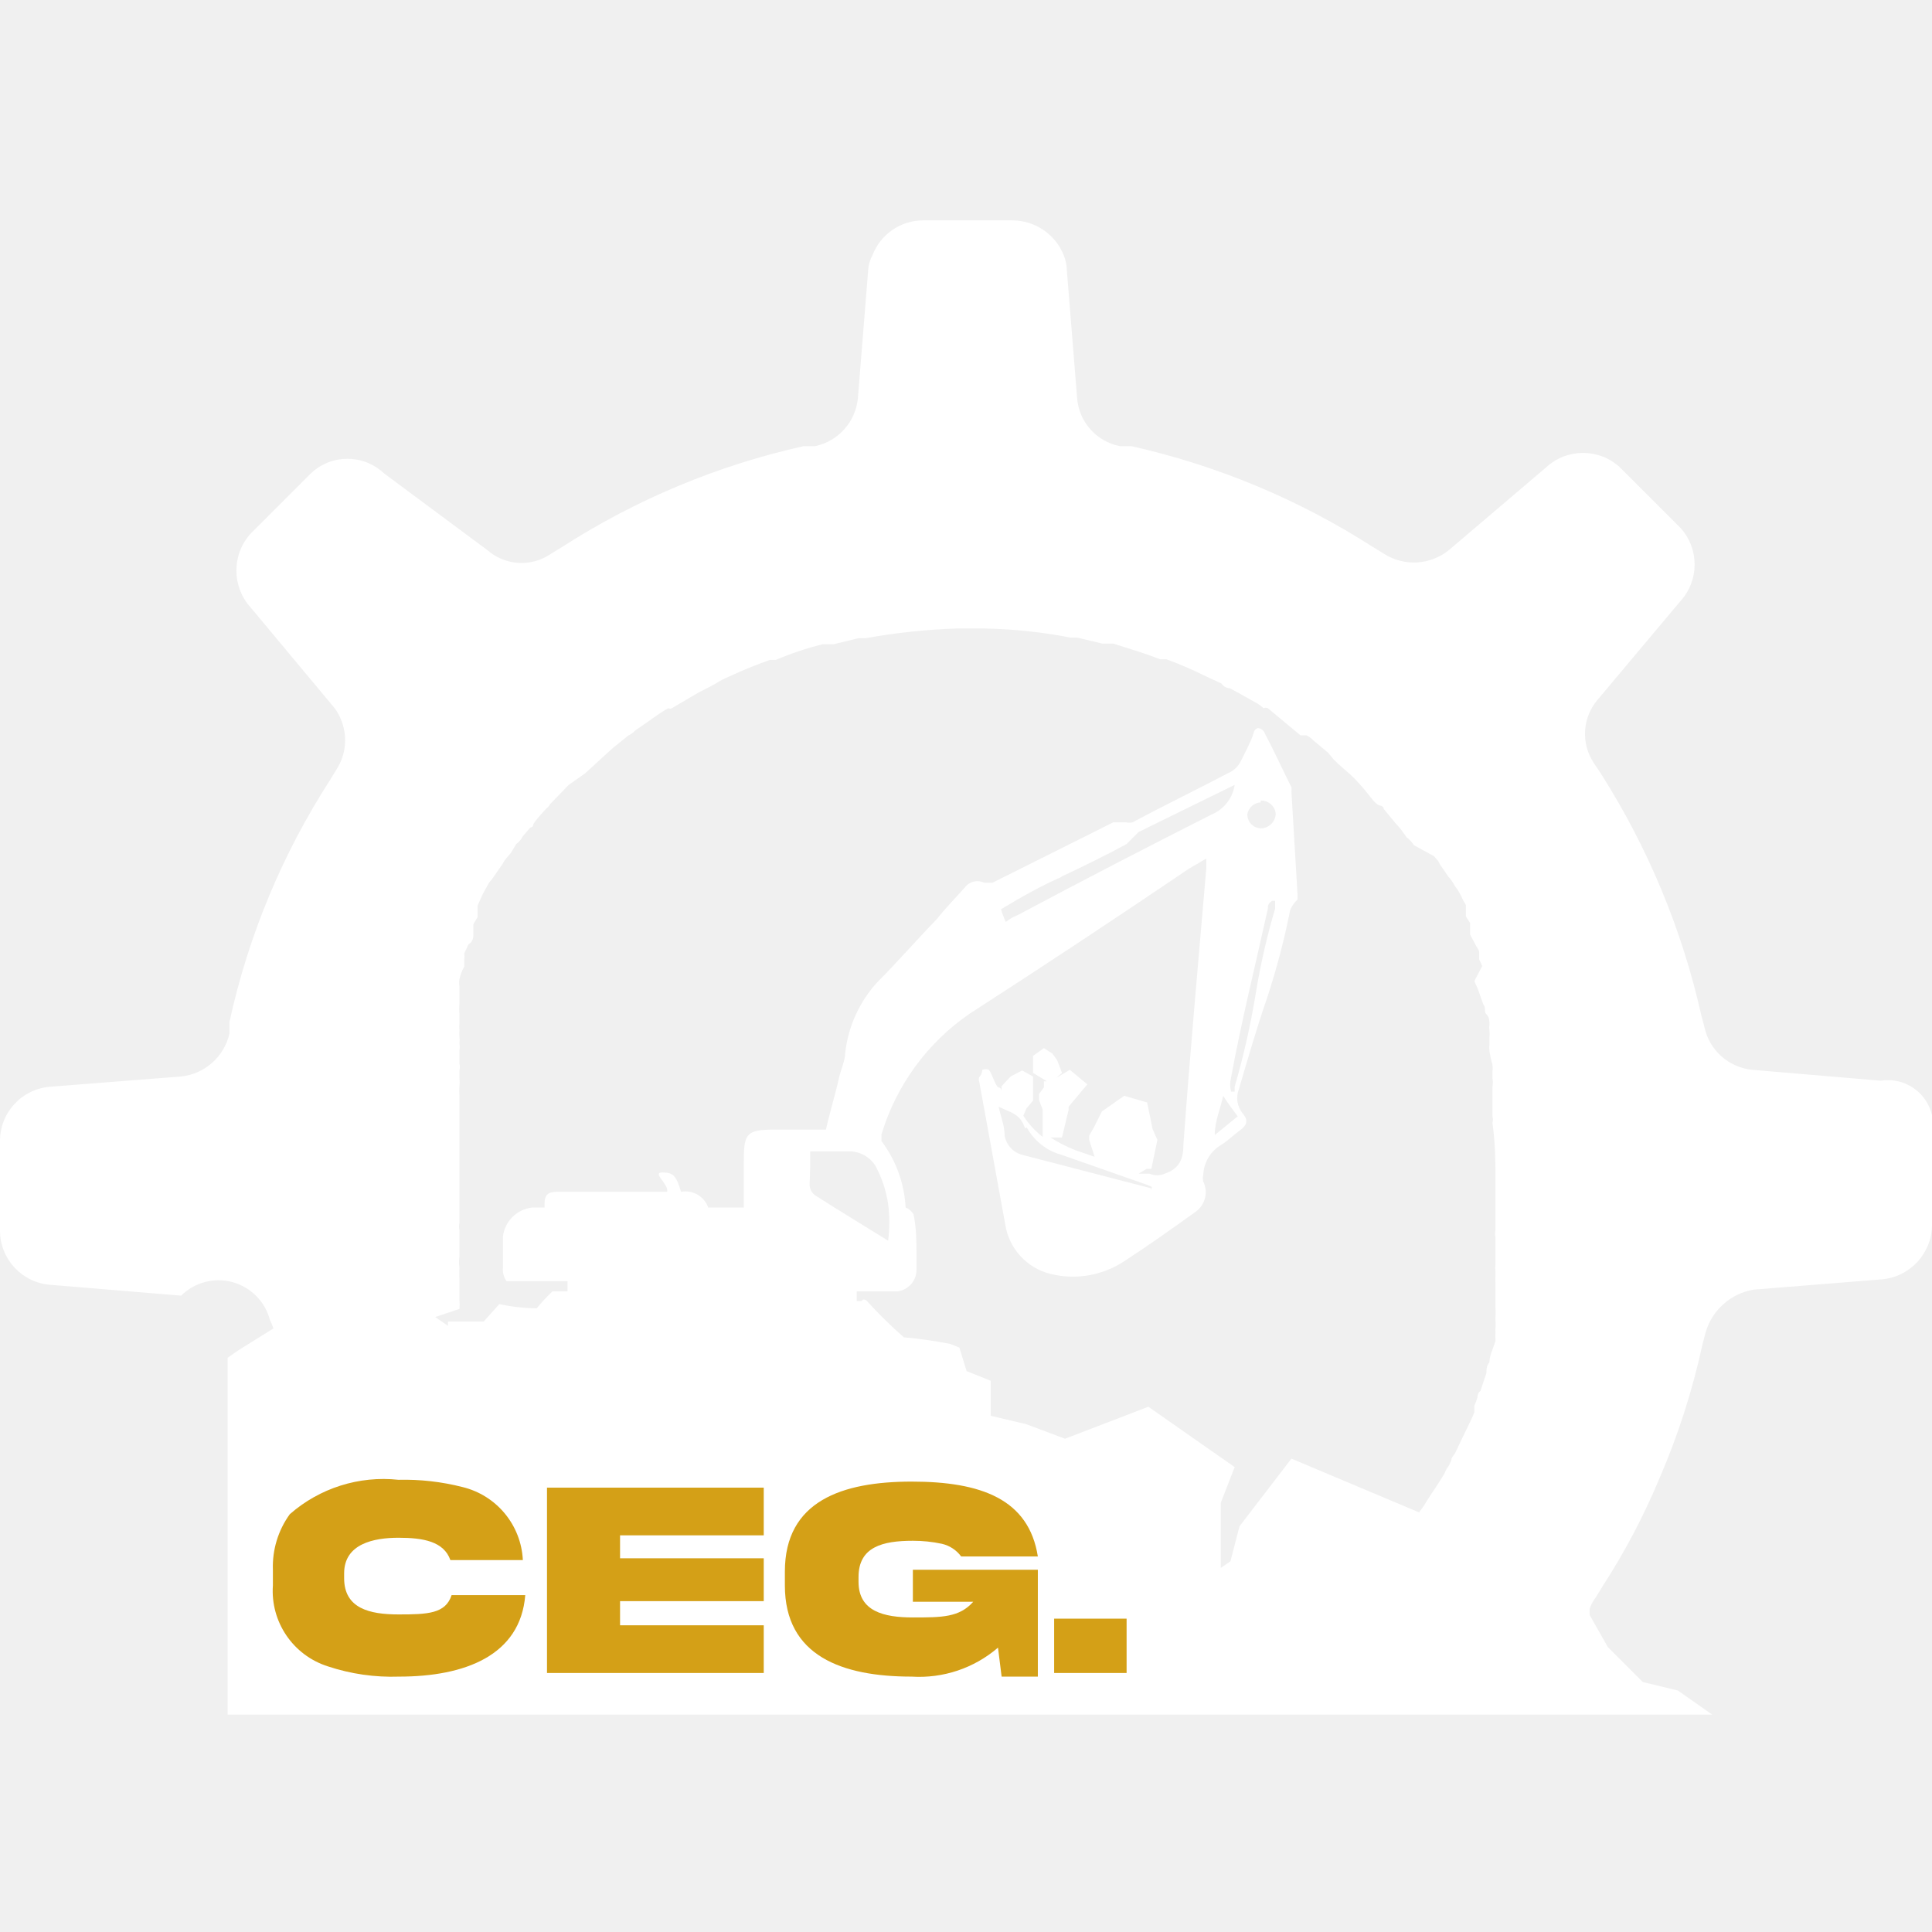
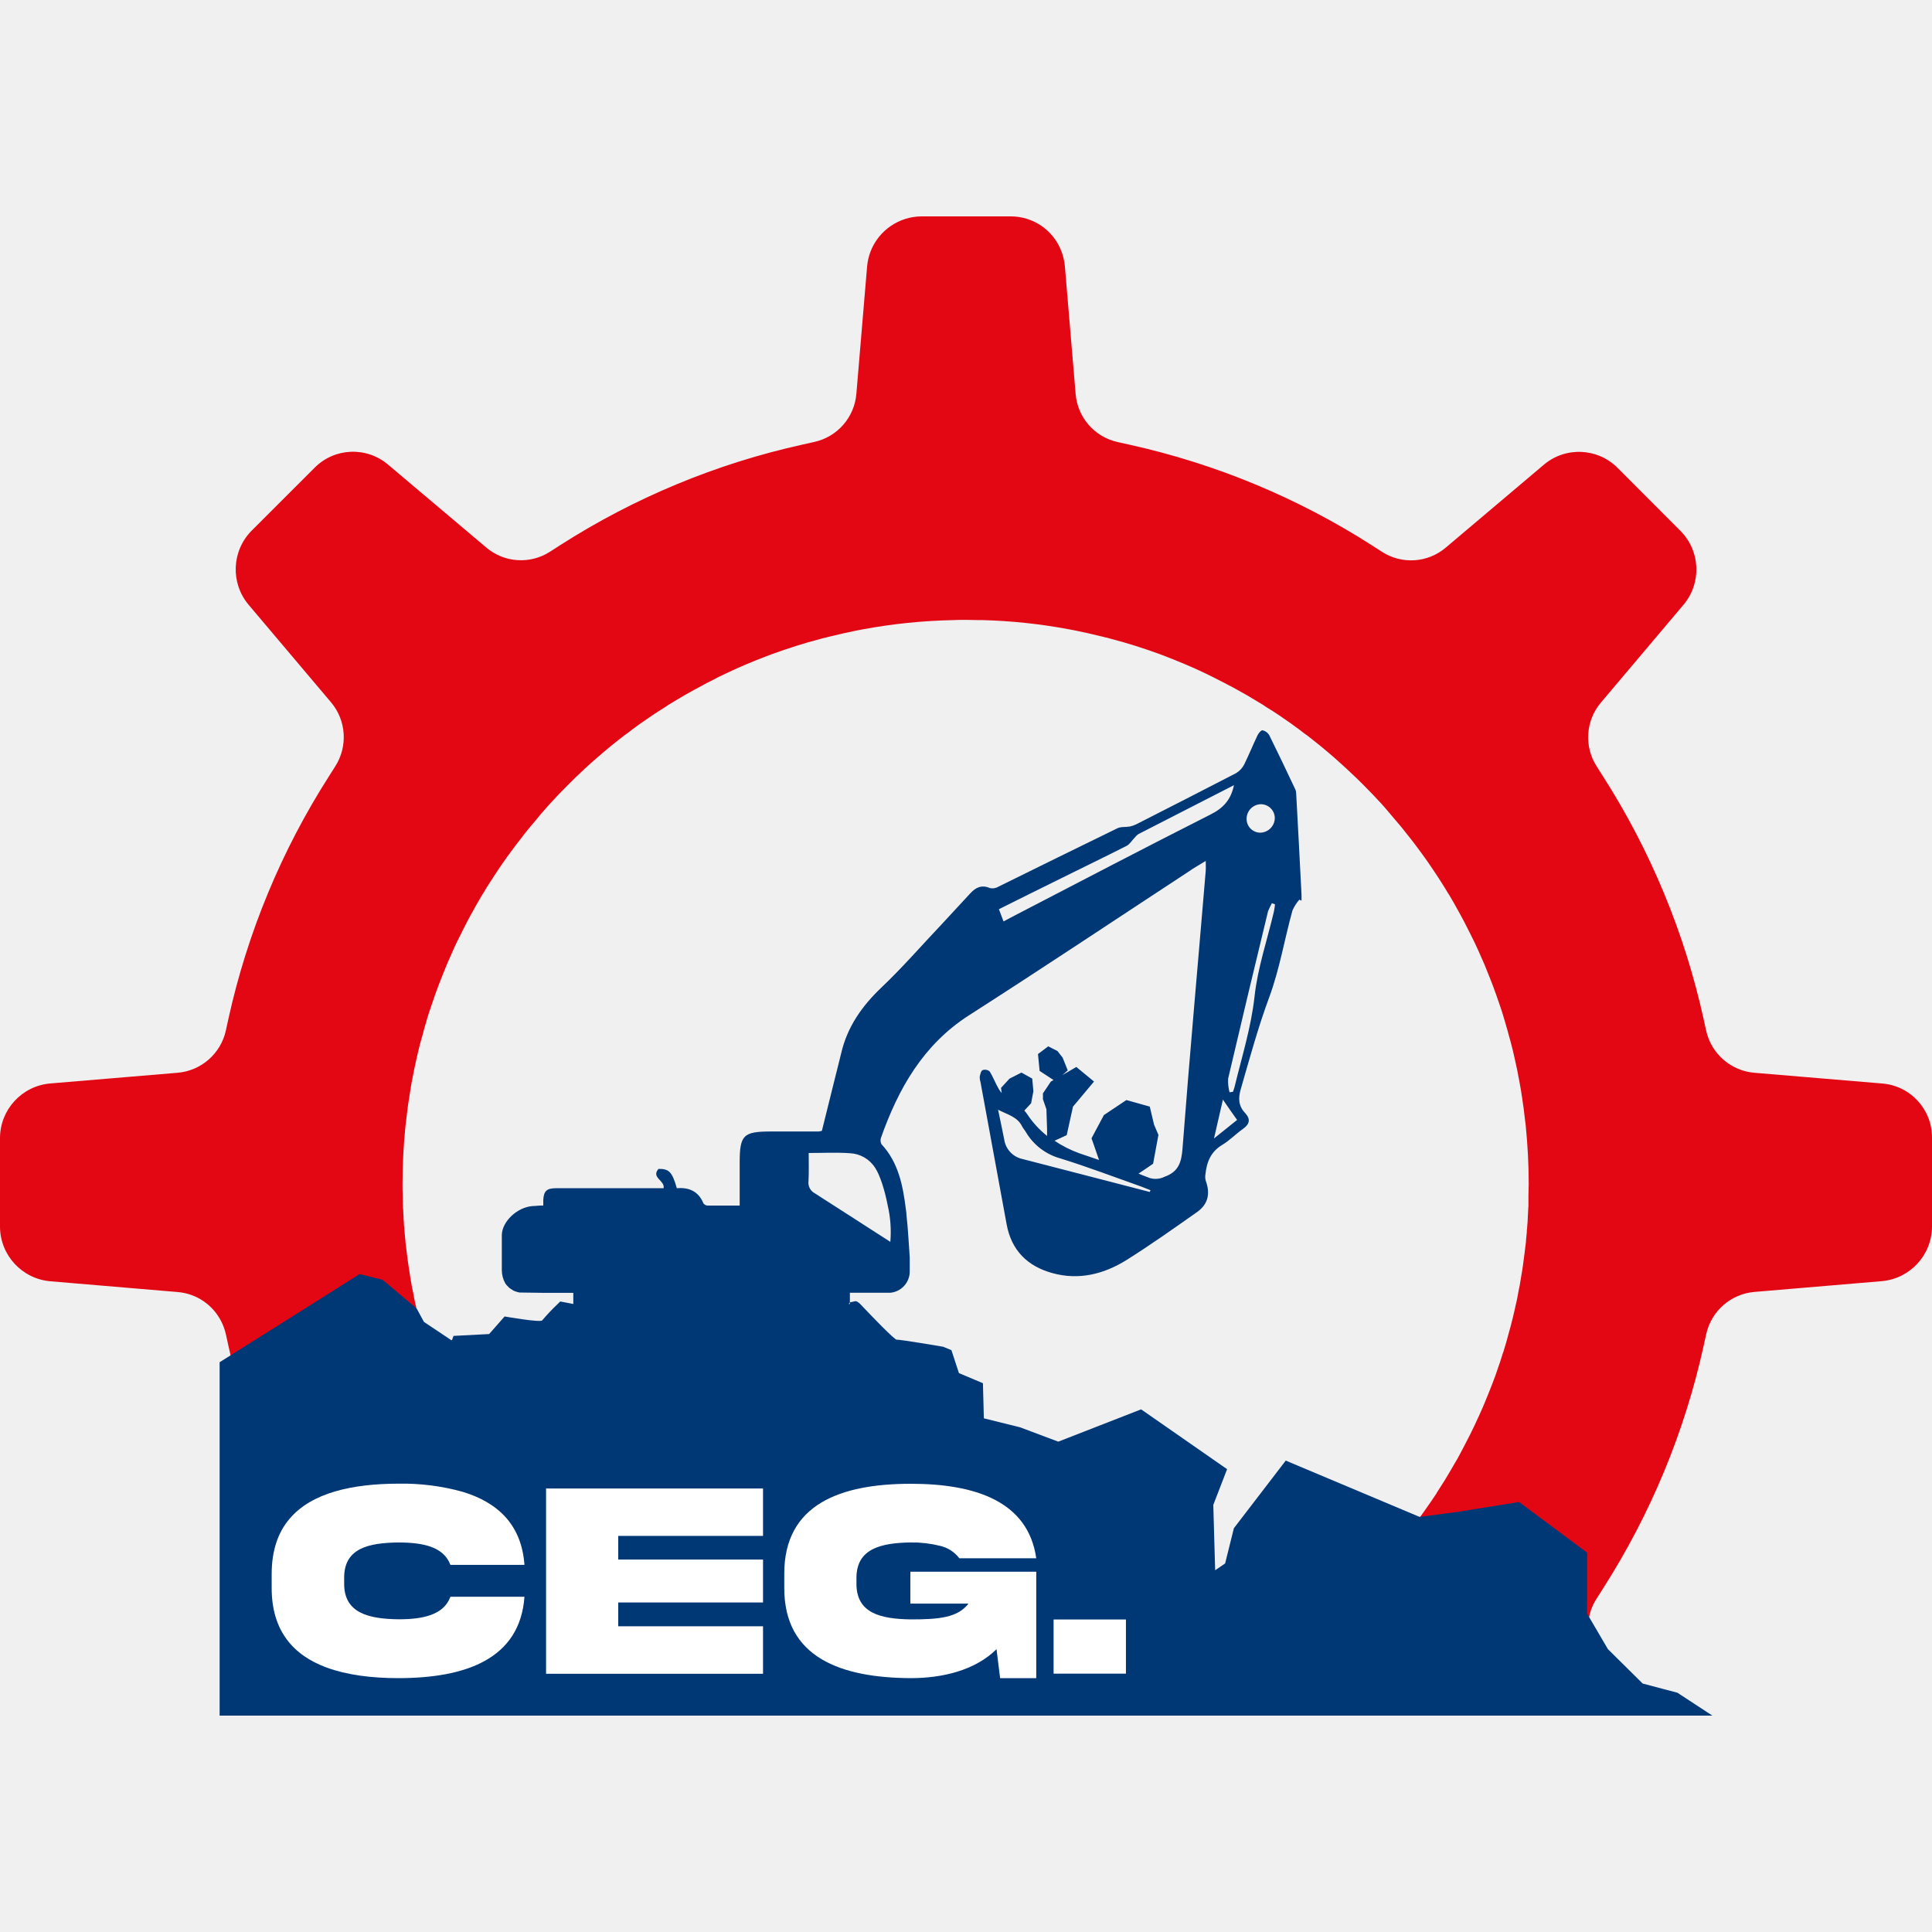
- <svg xmlns="http://www.w3.org/2000/svg" id="_01" data-name=" 01" viewBox="0 0 32 32">
+ <svg xmlns="http://www.w3.org/2000/svg" id="_01" data-name="01" viewBox="0 0 500 500">
  <defs>
-     <style>.cls-1{fill:#fff;}.cls-2{fill:#d4a017;}</style>
+     <style>.cls-1{fill:#e30613;}.cls-2{fill:#003775;}.cls-3{fill:#fff;}</style>
  </defs>
-   <path id="Engrane" class="cls-1" d="M32,18.81v1.48a.91.91,0,0,1-.83.9l-2.12.17a1,1,0,0,0-.8.71l-.05.19a12,12,0,0,1-.72,2.24,11.27,11.27,0,0,1-.94,1.78l-.11.18a.64.64,0,0,0-.13.32l-2.84-1.45.05-.22,0-.07s0,0,0,0,.08-.1.11-.16l.09-.14h0l.1-.15a0,0,0,0,1,0,0l.07-.11a1.09,1.09,0,0,0,.08-.15h0a.55.55,0,0,0,.08-.15c0-.05.05-.08.07-.13l.09-.19.15-.31s0,0,0,0a1.26,1.26,0,0,0,.07-.16l0-.11a.69.69,0,0,0,.05-.13s0-.08.05-.11l.05-.15s0,0,0,0l.05-.15h0c0-.06,0-.11.05-.18h0c0-.11.06-.22.1-.35a1,1,0,0,1,0-.16.09.09,0,0,1,0-.05.45.45,0,0,0,0-.11s0-.05,0-.08a.89.89,0,0,0,0-.14s0-.08,0-.12,0-.06,0-.09l0-.18a1.35,1.35,0,0,1,0-.18,1.25,1.25,0,0,1,0-.19c0-.06,0-.13,0-.19v0s0-.11,0-.16v-.06a.3.3,0,0,1,0-.13V19.6c0-.32,0-.64-.05-1a.22.22,0,0,0,0-.11c0-.06,0-.11,0-.17s0-.12,0-.17v0c0-.05,0-.1,0-.15a.37.37,0,0,0,0-.14v0s0-.08,0-.11a.45.45,0,0,0,0-.11,1.89,1.89,0,0,1-.05-.23.45.45,0,0,1,0-.11s0-.08,0-.11a.7.7,0,0,0,0-.12.45.45,0,0,1,0-.11c0-.05,0-.11-.05-.16s0-.11-.05-.16l-.05-.14a.06.06,0,0,0,0,0l-.05-.14a1.17,1.17,0,0,1-.05-.11L24.55,16l-.05-.11s0-.08,0-.12-.05-.09-.07-.14l-.08-.15,0-.09,0-.1-.07-.11,0-.1,0-.09a1.09,1.09,0,0,1-.08-.15s0,0,0,0a.86.86,0,0,0-.1-.16.76.76,0,0,0-.11-.16l-.11-.16a.53.53,0,0,1-.06-.1l-.07-.08L23.42,14a.5.5,0,0,0-.12-.13l-.11-.15-.08-.09-.19-.23s0-.05-.07-.06-.2-.21-.3-.32l-.11-.12c-.11-.11-.23-.2-.35-.32L22,12.47l-.25-.21a.38.38,0,0,0-.11-.08l0,0s0,0-.05,0,0,0-.05,0l-.12-.1L21,11.73a.08.08,0,0,0-.07,0l-.09-.07-.34-.19-.13-.07s-.09,0-.14-.08l-.26-.12a6.36,6.36,0,0,0-.65-.28l-.1,0c-.26-.1-.53-.18-.78-.26h-.1l-.08,0-.42-.1h-.11a8.34,8.34,0,0,0-1.42-.15h-.47a10.59,10.59,0,0,0-1.5.16l-.12,0-.41.1h-.1l-.08,0a5.1,5.1,0,0,0-.78.26l-.1,0c-.22.08-.45.17-.66.27a1.49,1.49,0,0,0-.25.13l-.15.08-.12.06-.34.2-.1.06a.06.06,0,0,1-.06,0c-.15.08-.27.18-.42.28l-.13.09s0,0,0,0l0,0h0a.31.31,0,0,1-.11.08l-.26.21-.11.1-.35.32L9.42,13l-.31.32a.19.19,0,0,1-.06.07c-.07.08-.13.14-.19.22s0,.07-.08.1l-.12.14a.35.35,0,0,1-.11.13l-.09.15-.07.08s-.05.06-.06.09l-.11.16s-.08.12-.12.16L8,14.8s0,0,0,0L7.91,15l0,.1,0,.09-.07.12,0,.09,0,.1s0,.1-.08.14l-.07.15a.54.54,0,0,1,0,.11s0,.07,0,.11a.69.69,0,0,0-.08.21.33.33,0,0,0,0,.12l0,.14s0,0,0,0l0,.15a.75.75,0,0,0,0,.16c0,.05,0,.11,0,.16a.45.45,0,0,0,0,.11.66.66,0,0,0,0,.11.45.45,0,0,1,0,.11.42.42,0,0,1,0,.12l0,.22a.23.23,0,0,1,0,.11s0,.09,0,.12h0a.8.8,0,0,1,0,.15.66.66,0,0,0,0,.14v.05c0,.05,0,.11,0,.16s0,.11,0,.18,0,.06,0,.11c0,.32,0,.64,0,1v.61a.3.3,0,0,0,0,.13v.07s0,.11,0,.16h0c0,.07,0,.13,0,.2a.63.63,0,0,0,0,.19,1.35,1.35,0,0,0,0,.18l0,.14v0s0,.07,0,.1,0,.08,0,.11a.8.8,0,0,1,0,.15v0l-3,1-.06-.27a.8.8,0,0,1,0-.15l0-.19a1.31,1.31,0,0,0-.08-.21A.88.88,0,0,0,3,21.46L.83,21.28a.9.9,0,0,1-.83-.9V18.91A.9.9,0,0,1,.83,18L3,17.83a.92.92,0,0,0,.8-.71l0-.19a12.17,12.17,0,0,1,1.66-4l.11-.18a.89.89,0,0,0,.07-.85.74.74,0,0,0-.13-.21L4.15,10.06a.91.91,0,0,1,0-1.22l1-1a.88.88,0,0,1,1.21,0L8.07,9.11a.86.86,0,0,0,1.06.06l.18-.11a12.36,12.36,0,0,1,4-1.67l.19,0a.9.9,0,0,0,.71-.8l.17-2.12a.55.55,0,0,1,.07-.24.9.9,0,0,1,.85-.58h1.47a.92.92,0,0,1,.85.58.69.69,0,0,1,.05.24l.17,2.12a.88.88,0,0,0,.71.8l.19,0a12.45,12.45,0,0,1,4,1.67l.18.11A.92.92,0,0,0,24,9.11l1.61-1.37a.9.9,0,0,1,1.22,0l1,1a.9.9,0,0,1,0,1.22l-1.36,1.62a.87.87,0,0,0-.07,1.06l.12.18a12.61,12.61,0,0,1,1.66,4l.05.19a.9.9,0,0,0,.8.71l2.12.18A.75.75,0,0,1,32,18.81Z" />
-   <path id="Excav" class="cls-1" d="M27.79,28l-.58-.14-.58-.58-.3-.53,0-.07v-1l-1.12-.83-1,.16-.61.08h0l-2.21-.93-.86,1.12-.15.58-.16.11,0-1.08.23-.59-1.43-1-1.38.53-.64-.24-.59-.14,0-.58-.4-.16-.12-.39-.15-.06a7.5,7.5,0,0,0-.77-.11,7.56,7.56,0,0,1-.61-.6c-.06-.06-.09,0-.09,0h-.08v0h0l0,0v-.16h.67a.36.36,0,0,0,.32-.35V20.8c0-.22,0-.46-.05-.69A.28.28,0,0,0,15,20a2,2,0,0,0-.4-1.1s0-.08,0-.11a3.73,3.73,0,0,1,1.46-2q1.83-1.18,3.63-2.4l.29-.17v.16c-.13,1.52-.27,3.07-.38,4.59,0,.23-.07.39-.31.47a.31.31,0,0,1-.25,0l-.1,0-.08,0,.13-.08.08,0,0,0,.1-.48-.08-.18L19,18.26l-.38-.11-.37.26-.13.26-.08.14,0,.07.09.28-.32-.11a2.27,2.27,0,0,1-.41-.21l.08,0,.11,0,.11-.46,0-.05.31-.37-.29-.24-.22.13.09-.08-.08-.21-.08-.11-.14-.09-.18.13,0,.28.23.14-.05,0,0,.05,0,.05-.08.11v.1l.06.16,0,.34v.11a1.34,1.34,0,0,1-.32-.35L17,18.36l.11-.13,0-.19v-.21l-.18-.1-.19.1-.15.16,0,.08h0s0-.05-.05-.06-.1-.21-.16-.29a.14.14,0,0,0-.11,0s0,.07-.05.12a.11.11,0,0,0,0,.08l.43,2.36a1,1,0,0,0,.75.82,1.54,1.54,0,0,0,1.22-.21c.4-.26.78-.53,1.17-.81a.4.4,0,0,0,.14-.51.21.21,0,0,1,0-.11.6.6,0,0,1,.27-.48c.12-.07.23-.18.34-.26s.14-.16.05-.27a.4.4,0,0,1-.07-.41c.15-.51.29-1,.47-1.52a12.38,12.38,0,0,0,.38-1.45.52.52,0,0,1,.12-.17h0V14.8l-.1-1.69a.23.23,0,0,0,0-.07c-.15-.3-.29-.61-.44-.89a.13.13,0,0,0-.11-.09s-.06,0-.08.09-.14.32-.22.48a.44.44,0,0,1-.13.14c-.55.29-1.11.56-1.65.85a.23.23,0,0,1-.11,0c-.07,0-.16,0-.21,0l-2,1s-.11,0-.14,0a.26.26,0,0,0-.32.08c-.16.18-.32.34-.46.52-.34.35-.66.72-1,1.06A2.09,2.09,0,0,0,14,17.43c0,.14-.08.3-.11.45s-.15.56-.21.83c0,0,0,0-.05,0h-.8c-.46,0-.51.06-.51.51V20h-.53s-.06,0-.06,0a.4.4,0,0,0-.45-.26c-.08-.27-.13-.32-.31-.32s.11.19.08.32H9.23c-.15,0-.21.05-.21.19V20h-.2a.55.55,0,0,0-.49.48V21a.33.33,0,0,0,.06.22s0,0,0,0l.05,0s0,0,0,0a.06.06,0,0,0,0,0h0l.07,0h.89v.17l-.2,0-.05,0a2.85,2.85,0,0,0-.26.28,3.1,3.1,0,0,1-.62-.07l-.26.29-.59,0,0,.07h0l-.45-.31h0l-.12-.21h0l-.56-.48L6,21.06l0,0,0,0-.16.09-1,.66-.9.56-.17.12V28.4H28.36Zm-8.73-8.32-2.12-.55a.4.4,0,0,1-.3-.32c0-.16-.06-.3-.1-.48.16.08.32.11.4.27s0,.07.07.08a.94.94,0,0,0,.58.45l1.34.47a.94.94,0,0,1,.15.06A0,0,0,0,0,19.06,19.71Zm1.06-.88c0-.23.09-.42.14-.65.08.13.16.23.24.34Zm.76-5.54a.24.24,0,0,1,.25.22.25.25,0,0,1-.25.24.23.23,0,0,1-.22-.24A.24.24,0,0,1,20.88,13.29ZM21,15.05c0-.05,0-.08.07-.13l.05,0c0,.05,0,.08,0,.13a11.33,11.33,0,0,0-.32,1.4A13.16,13.16,0,0,1,20.45,18s0,0,0,.08h-.06a.46.46,0,0,1,0-.23C20.56,16.92,20.79,16,21,15.05Zm-3.42-.53c.36-.17.73-.35,1.08-.54l.13-.13s0,0,.07-.07L20.45,13a.63.63,0,0,1-.38.49c-1.07.54-2.15,1.1-3.22,1.67a.72.72,0,0,0-.19.11,1.31,1.31,0,0,1-.08-.21C16.91,14.86,17.23,14.68,17.59,14.52Zm-4.17,4.55c.24,0,.47,0,.67,0a.51.51,0,0,1,.42.24,1.91,1.91,0,0,1,.21.63,2.3,2.3,0,0,1,0,.61l-.34-.21L13.82,20l-.3-.19a.22.22,0,0,1-.11-.21C13.42,19.39,13.42,19.24,13.42,19.07Z" />
-   <g id="ceg.">
-     <path class="cls-2" d="M7.48,26.42H8.7c-.08,1-1,1.35-2.09,1.35a3.37,3.37,0,0,1-1.18-.17,1.31,1.31,0,0,1-.91-1.34V26a1.48,1.48,0,0,1,.28-.92,2.35,2.35,0,0,1,1.8-.57,3.91,3.91,0,0,1,1.06.12h0a1.31,1.31,0,0,1,1,1.21H7.46c-.11-.31-.45-.37-.86-.37s-.9.1-.9.59v.08c0,.5.42.6.9.6S7.38,26.73,7.48,26.42Z" />
-     <rect class="cls-2" x="17.46" y="26.81" width="1.2" height="0.9" />
-     <polygon class="cls-2" points="10.27 25.43 10.27 25.81 12.65 25.81 12.65 26.52 10.27 26.52 10.27 26.92 12.65 26.92 12.65 27.71 9.06 27.71 9.06 24.64 12.65 24.64 12.65 25.43 10.27 25.43" />
-     <path class="cls-2" d="M15.1,26h2.09v1.77h-.6l-.06-.48a2,2,0,0,1-1.43.48c-1.15,0-2.1-.34-2.1-1.51v-.23c0-1.17.95-1.49,2.1-1.49s1.94.29,2.09,1.24H15.92a.55.55,0,0,0-.32-.21,2.28,2.28,0,0,0-.48-.05c-.5,0-.9.1-.9.6v.08c0,.49.42.59.9.59s.77,0,1-.26h-1V26Z" />
+   <g id="logo">
+     <path id="Engrane" class="cls-1" d="M500,294.47v23a14.25,14.25,0,0,1-12.95,14.09l-33,2.79a14,14,0,0,0-12.48,10.9l-.68,3.09A193.76,193.76,0,0,1,414.93,411l-1.69,2.67a13.7,13.7,0,0,0-2,4.93L366.84,396l.71-3.45c.25-.32.48-.65.72-1s.25-.35.37-.51c.58-.8,1.14-1.61,1.68-2.41l1.49-2.21s0,0,0-.07,0-.06.07-.09c.5-.77,1-1.57,1.51-2.38q.18-.3.39-.6c.37-.6.74-1.21,1.1-1.83s.89-1.5,1.33-2.27a2.58,2.58,0,0,0,.18-.32c.49-.77.93-1.58,1.34-2.35s.74-1.37,1.1-2.08c.54-1,1-2,1.55-3,.8-1.61,1.57-3.24,2.31-4.87a1.82,1.82,0,0,0,.21-.47c.36-.81.74-1.61,1.08-2.44.26-.59.49-1.19.73-1.78s.54-1.28.77-1.91.49-1.22.72-1.82.53-1.42.81-2.15c.08-.21.15-.42.23-.67.26-.76.54-1.53.8-2.34,0,0,0-.09.06-.12.29-.91.59-1.81.86-2.73,0-.07,0-.09.07-.12.56-1.81,1.09-3.63,1.56-5.47.25-.86.48-1.71.69-2.59.06-.23.13-.47.18-.7.15-.6.29-1.19.42-1.79.12-.44.2-.85.29-1.31.18-.73.36-1.51.51-2.28.11-.57.23-1.17.32-1.76s.22-1,.3-1.45l.44-2.67c.16-.9.31-1.79.42-2.68s.26-2,.39-2.94.23-2,.36-2.92v-.17c.08-.8.13-1.64.23-2.43,0-.31,0-.6.06-.9.07-.65.09-1.3.15-1.95,0-.36.05-.72.05-1.08,0-.63.1-1.25.1-1.9,0-.28,0-.51.06-.77,0-1,0-1.91,0-2.85s.07-2,.07-3.06c0-5.05-.28-10.08-.77-15-.06-.59-.13-1.14-.21-1.71-.1-.93-.21-1.84-.33-2.77s-.24-1.63-.36-2.43c0-.24-.06-.48-.11-.75-.1-.74-.21-1.48-.36-2.26s-.27-1.55-.42-2.31a2.61,2.61,0,0,0-.08-.36c-.1-.59-.21-1.19-.33-1.78s-.27-1.19-.39-1.79c-.24-1.19-.54-2.34-.8-3.53-.16-.56-.29-1.16-.45-1.75s-.3-1.17-.48-1.73-.26-1.1-.44-1.64-.35-1.24-.53-1.84c-.25-.85-.51-1.71-.77-2.58s-.57-1.69-.86-2.55-.54-1.55-.8-2.33a3.12,3.12,0,0,0-.16-.41c-.26-.78-.56-1.54-.85-2.31-.21-.57-.43-1.11-.64-1.63-.44-1.11-.89-2.2-1.33-3.31l-.72-1.63c-.26-.6-.53-1.22-.8-1.82-.35-.77-.71-1.55-1.07-2.31s-.74-1.52-1.13-2.28c-.26-.54-.53-1.08-.8-1.58s-.5-1-.74-1.45-.59-1.11-.9-1.68-.55-1-.86-1.55-.56-1-.85-1.53l-1.25-2.15c-.12-.18-.21-.34-.33-.49-.51-.9-1.07-1.76-1.61-2.62s-1.09-1.73-1.68-2.59-1.14-1.69-1.73-2.56c-.34-.47-.65-.94-1-1.42s-.65-.89-1-1.37c-.52-.71-1.06-1.46-1.6-2.16s-1.07-1.4-1.64-2.09-1.21-1.56-1.86-2.34c-.39-.47-.78-.93-1.19-1.4-1-1.19-2-2.38-3-3.54l-.89-1c-1.58-1.73-3.16-3.36-4.79-5l-1.73-1.7c-1.77-1.69-3.55-3.35-5.42-5l-1.76-1.52c-1.31-1.12-2.64-2.2-4-3.27-.57-.44-1.14-.88-1.66-1.3a1.38,1.38,0,0,0-.31-.2c-.26-.21-.52-.39-.8-.6s-.44-.33-.65-.51c-.71-.54-1.43-1-2.1-1.54-2.15-1.52-4.29-3-6.52-4.34-.29-.21-.6-.42-.89-.6-.51-.33-1-.62-1.52-.92-1.74-1.07-3.53-2.11-5.34-3.09-.65-.39-1.34-.73-2-1.07s-1.46-.8-2.23-1.16c-1.3-.68-2.64-1.34-4-2-3.32-1.59-6.74-3-10.23-4.36-.52-.21-1.06-.39-1.59-.6-4-1.45-8.15-2.79-12.37-3.88l-1.3-.36a.35.35,0,0,0-.15,0,12,12,0,0,0-1.28-.33q-3.26-.81-6.6-1.49c-.56-.12-1.16-.2-1.75-.33a141.15,141.15,0,0,0-22.3-2.36c-.41,0-.84,0-1.26,0-1,0-2-.06-3-.06s-2.09,0-3.13.06a144,144,0,0,0-23.56,2.4c-.6.13-1.19.21-1.75.33q-3.33.68-6.6,1.49a12.52,12.52,0,0,0-1.27.33.31.31,0,0,0-.15,0l-1.3.36c-4.22,1.09-8.33,2.43-12.37,3.88-.53.21-1.07.39-1.59.6-3.49,1.33-6.91,2.77-10.23,4.36-1.37.62-2.71,1.28-4,2-.78.36-1.52.75-2.23,1.16s-1.34.68-2,1.07c-1.82,1-3.6,2-5.36,3.09-.5.3-1,.59-1.51.92-.3.18-.59.39-.9.6-2.21,1.37-4.35,2.82-6.5,4.34-.68.5-1.4,1-2.1,1.54-.21.18-.45.33-.65.51s-.54.39-.81.6a1.57,1.57,0,0,0-.3.2l-1.66,1.3c-1.37,1.07-2.71,2.15-4,3.27l-1.76,1.52c-1.87,1.61-3.65,3.27-5.44,5-.55.56-1.15,1.13-1.71,1.7-1.64,1.63-3.22,3.26-4.79,5l-.89,1c-1.05,1.16-2.05,2.35-3,3.54-.41.47-.8.93-1.19,1.4-.65.78-1.29,1.54-1.87,2.34s-1.1,1.4-1.63,2.09-1.08,1.45-1.6,2.16l-1,1.37-1,1.42c-.59.87-1.19,1.71-1.73,2.56s-1.15,1.73-1.69,2.59-1.1,1.72-1.6,2.62a4.65,4.65,0,0,0-.33.49l-1.25,2.15c-.29.54-.59,1-.86,1.53s-.57,1.06-.86,1.55l-.9,1.68c-.23.47-.49.94-.74,1.45s-.53,1-.79,1.58c-.39.76-.75,1.51-1.14,2.28s-.72,1.54-1.06,2.31c-.28.6-.54,1.22-.8,1.82l-.72,1.63c-.45,1.11-.89,2.2-1.33,3.31-.21.52-.43,1.06-.64,1.63-.29.77-.59,1.53-.86,2.31,0,.15-.12.28-.15.41-.26.78-.55,1.55-.8,2.33s-.55,1.69-.86,2.55-.52,1.73-.77,2.58c-.18.6-.38,1.22-.53,1.84s-.3,1.08-.44,1.64-.33,1.16-.49,1.73-.29,1.19-.44,1.75c-.26,1.19-.57,2.34-.8,3.53l-.39,1.79c-.12.59-.23,1.19-.33,1.78a1.23,1.23,0,0,0-.08.36c-.16.76-.31,1.54-.42,2.31s-.26,1.52-.36,2.26c0,.27-.08.51-.11.75-.12.8-.28,1.63-.36,2.43s-.24,1.84-.33,2.77c-.09.57-.15,1.12-.21,1.71a149.4,149.4,0,0,0-.77,15c0,1,0,2.05.06,3.06s0,1.89.06,2.85c0,.26,0,.49.06.77,0,.65.06,1.27.09,1.9,0,.36,0,.72.06,1.08,0,.65.08,1.3.15,1.95,0,.3,0,.59.06.9.08.79.15,1.63.23,2.43v.17c.12.95.24,1.94.36,2.92s.24,2,.39,2.94.26,1.78.41,2.68l.36,2.14.09.53c.08.48.18,1,.3,1.45s.21,1.19.32,1.76c.15.77.33,1.55.51,2.28,0,.14.06.28.08.41l-47,16.31-1.09-4.17c-.18-.8-.36-1.61-.54-2.38l-.68-3.09A14.46,14.46,0,0,0,57.27,342,13.9,13.9,0,0,0,46,334.38l-33-2.79A14.25,14.25,0,0,1,0,317.5v-23A14.23,14.23,0,0,1,13,280.4l33-2.77A14,14,0,0,0,58.45,266.7l.68-3.1A194,194,0,0,1,85.07,201l1.69-2.67a14,14,0,0,0-1.07-16.55L64.3,156.47a14.24,14.24,0,0,1,.8-19.11l16.29-16.28a14,14,0,0,1,19.07-.81l25.35,21.4a13.89,13.89,0,0,0,16.55,1.1l2.64-1.7a194,194,0,0,1,62.63-26l3.09-.69a13.94,13.94,0,0,0,10.91-12.48l2.78-33a14.61,14.61,0,0,1,.9-3.85A14.24,14.24,0,0,1,238.5,56h23a14,14,0,0,1,13.21,9.08,14.61,14.61,0,0,1,.88,3.85l2.78,33a13.9,13.9,0,0,0,10.91,12.48l3.09.69a194,194,0,0,1,62.63,26l2.64,1.7a13.89,13.89,0,0,0,16.55-1.1l25.32-21.4a14.09,14.09,0,0,1,19.14.81l16.25,16.28a14.17,14.17,0,0,1,.8,19.11l-21.37,25.31a13.89,13.89,0,0,0-1.09,16.55l1.69,2.67a194,194,0,0,1,25.94,62.6l.68,3.1A14,14,0,0,0,454,277.63l33,2.77A14,14,0,0,1,500,294.47Z" />
+     <path id="Excav" class="cls-2" d="M434.12,438.08l-9-2.38-9-8.91-4.81-8.21-.57-.94V401.82l-17.62-13.1-15.89,2.55-9.62,1.28-.28,0h0L332.75,378,319.33,395.5l-2.27,9.12-2.58,1.76L314,389.47l3.57-9.25-22.25-15.48-21.44,8.36L264,369.39l-9.38-2.33-.24-9.09-6.21-2.61-1.94-5.94-2.14-.88s-11.32-1.94-12-1.82c-.55.09-6.52-6.13-9.48-9.25-1-1-1.45-.68-1.45-.68l-1.21.26v.42h-.33l.33-.42v-2.49h10.49a5.53,5.53,0,0,0,5-5.53v-3.59c-.27-3.62-.42-7.22-.83-10.82,0-.5-.09-1.06-.16-1.58-.76-6.11-1.89-12.15-6.32-16.92a2.09,2.09,0,0,1-.14-1.65c4.51-12.74,10.91-24.06,22.72-31.67,19.11-12.23,38-24.84,56.93-37.25,1.4-1,2.85-1.76,4.4-2.74,0,1.07.06,1.84,0,2.59-2,23.92-4.17,47.83-6,71.76-.27,3.61-1,6.09-4.67,7.39a5.17,5.17,0,0,1-3.88.3l-1.51-.58-1.33-.54,2-1.34,1.2-.83.57-.39,1.38-7.46-1.13-2.65-1.11-4.67-6.05-1.7-5.82,3.89-2.08,3.89-1.13,2.13.36,1,1.59,4.6-5.12-1.74a29.9,29.9,0,0,1-6.41-3.24l1.29-.58,1.87-.86,1.63-7.39.61-.72,4.83-5.77-4.58-3.77-3.61,2.11,1.39-1.23L275,273.7,273.66,272l-2.38-1.21-2.65,2,.42,4.36,3.6,2.36-.69.4-.46.68-.44.67-1.15,1.7v1.53l.9,2.58.17,5.16,0,1.74a24.14,24.14,0,0,1-5.1-5.56,9.56,9.56,0,0,0-.78-1l1.75-1.89.59-3.1-.3-3.28-2.79-1.56-3.09,1.57-2.2,2.4.17,1.28,0,.05a8.39,8.39,0,0,1-.72-1c-.88-1.48-1.48-3.16-2.4-4.61a1.88,1.88,0,0,0-1.82-.32c-.44.21-.59,1.07-.73,1.66a3.81,3.81,0,0,0,.18,1.37q3.39,18.44,6.77,36.84c1.24,6.81,5.43,10.9,11.86,12.66,6.83,1.9,13.31.26,19.13-3.36,6.24-3.92,12.26-8.19,18.27-12.42,2.85-2,3.51-4.73,2.29-8.08a3.81,3.81,0,0,1-.09-1.75c.33-3.16,1.4-5.83,4.37-7.59,1.87-1.12,3.45-2.78,5.26-4.06s2.13-2.52.65-4.16c-1.76-1.85-1.84-3.83-1.12-6.26,2.31-8,4.48-16,7.36-23.75,2.67-7.22,3.94-15,6-22.43a11.05,11.05,0,0,1,1.78-2.79l.56.26c0-.53,0-1,0-1.57-.44-8.8-.91-17.6-1.39-26.33a2.23,2.23,0,0,0-.21-.88c-2.23-4.74-4.46-9.43-6.77-14.09a2.71,2.71,0,0,0-1.7-1.22c-.42-.05-1.07.78-1.33,1.33-1.19,2.51-2.2,5-3.44,7.53a5.62,5.62,0,0,1-2.09,2.23c-8.58,4.45-17.18,8.82-25.78,13.21a7.34,7.34,0,0,1-1.7.6c-1.13.2-2.41,0-3.35.51-10.2,4.95-20.39,10-30.56,15a3.07,3.07,0,0,1-2.28.44c-2.17-.95-3.72-.18-5.11,1.34-2.43,2.65-4.91,5.29-7.34,7.93-5.23,5.52-10.21,11.27-15.72,16.5-5,4.77-8.79,10.13-10.37,17-.56,2.38-1.21,4.75-1.78,7.13-1.07,4.34-2.17,8.7-3.21,12.92a5.38,5.38,0,0,1-.78.16l-12.41,0c-7.17,0-8.08.93-8.08,8.08V312h-4.28c-1.39,0-2.71,0-4,0a1.39,1.39,0,0,1-1.1-.57c-1.3-3.18-3.81-4.18-6.89-3.92-1.19-4.19-2-5.05-4.74-5-2,2.26,1.73,3,1.32,5h-2.35c-8.53,0-17,0-25.52,0-2.38,0-3.16.73-3.27,3.08,0,.42,0,.86,0,1.4-.52,0-1,0-1.5.06s-.91.06-1.4.09c-3.88.35-7.74,3.95-7.83,7.46V327c0,.57,0,1.17,0,1.73a6.93,6.93,0,0,0,.91,3.42c.1.15.21.29.31.42l.76.77a7.21,7.21,0,0,0,.77.5,1.91,1.91,0,0,0,.6.31.4.4,0,0,0,.23.08,5.35,5.35,0,0,0,1,.27c.21,0,6.18.09,6.42.09h7.5v2.88l-3.38-.65-.66.65a52.83,52.83,0,0,0-4,4.23c-.36.65-9.74-1-9.74-1l-4,4.55-9.22.48-.36,1-.18.13-7.09-4.74-.06-.08-1.76-3.24-.07-.14L99,331.2l-5.93-1.46-.62.39-.28.18-2.41,1.51L73.61,342l-13.94,8.76-2.83,1.78V444H443.16ZM297.57,308.48c-11-2.87-22.05-5.69-33-8.54a6.05,6.05,0,0,1-4.69-5.11c-.46-2.4-1-4.78-1.58-7.64,2.53,1.32,5,1.82,6.24,4.35.24.47.62.89.89,1.33a15,15,0,0,0,9,6.93c7.1,2.2,14,4.84,21,7.31.78.29,1.54.59,2.31.91A2.33,2.33,0,0,1,297.57,308.48Zm16.61-13.85c.83-3.63,1.52-6.54,2.31-10.05,1.34,2,2.45,3.51,3.67,5.26C318.25,291.36,316.49,292.76,314.18,294.63Zm12.06-86.5a3.61,3.61,0,0,1,3.68,3.57,3.85,3.85,0,0,1-3.75,3.8,3.55,3.55,0,0,1-3.55-3.68A3.78,3.78,0,0,1,326.24,208.13Zm1.93,27.7a17.85,17.85,0,0,1,1-2.09c.3.13.57.21.8.31a19.1,19.1,0,0,1-.29,1.89c-1.7,7.28-4.19,14.5-5,21.91-.89,8.08-3.3,15.67-5.18,23.46-.11.42-.26.83-.41,1.25a6.79,6.79,0,0,0-.89.12,11.47,11.47,0,0,1-.36-3.54Q322.92,257.45,328.17,235.83Zm-53.72-8.44c5.67-2.82,11.42-5.59,17.09-8.47.86-.44,1.4-1.42,2.08-2.1a4.63,4.63,0,0,1,.95-.93c8.16-4.19,16.34-8.36,24.78-12.69-.8,3.86-2.86,6-6.1,7.61-16.87,8.53-33.62,17.29-50.41,26l-3.13,1.65c-.41-1.08-.77-2-1.19-3.16C263.93,232.59,269.16,230,274.45,227.39Zm-65.16,71c3.81,0,7.22-.18,10.64.06a8.18,8.18,0,0,1,6.55,3.77c1.23,1.84,2.49,5.73,3.26,9.75a30.43,30.43,0,0,1,.68,9.42c-1.78-1.14-3.5-2.23-5.2-3.34-3.14-2-6.3-4.09-9.45-6.08-1.61-1-3.2-2.08-4.85-3.12a3.09,3.09,0,0,1-1.68-3.15C209.36,303.36,209.29,301,209.29,298.43Z" />
+     <g id="ceg.">
+       <path class="cls-3" d="M116.57,413.24h19.16c-1.16,16.19-15.36,21.06-32.66,21.06-6.86,0-13.25-.8-18.54-2.74-8.58-3.17-14.26-9.44-14.22-20.7v-3.47c0-6.16,1.66-10.85,4.63-14.33,5.73-6.78,16.25-9.06,28.13-9.09a58.06,58.06,0,0,1,16.66,2.11v0c9,2.72,15.25,8.42,16,18.91H116.57c-1.76-4.69-7.07-5.8-13.5-5.8-7.63.1-14.14,1.45-14,9.34v1.17c-.11,7.82,6.4,9.25,14,9.37C109.5,419.09,114.84,417.93,116.57,413.24Z" />
+       <rect class="cls-3" x="272.67" y="419.12" width="18.72" height="14.02" />
+       <polygon class="cls-3" points="160 397.49 160 403.61 197.47 403.61 197.47 414.72 160 414.72 160 420.88 197.47 420.88 197.47 433.17 141.32 433.17 141.32 385.22 197.47 385.22 197.47 397.49 160 397.49" />
+       <path class="cls-3" d="M235.6,406.76h32.58V434.3h-9.35l-.93-7.49c-5.58,5.5-14,7.49-22.19,7.49-18-.08-32.83-5.29-32.74-23.44v-3.47C202.88,389.2,217.68,384,235.71,384c16.64,0,30.37,4.51,32.47,19.28H248.27a8.65,8.65,0,0,0-5.08-3.24,30.2,30.2,0,0,0-7.48-.86c-7.67.13-14.15,1.55-14.06,9.36v1.19c-.09,7.87,6.39,9.24,14.06,9.37,7.4,0,12.12-.46,14.94-4.09H235.6Z" />
+     </g>
  </g>
</svg>
